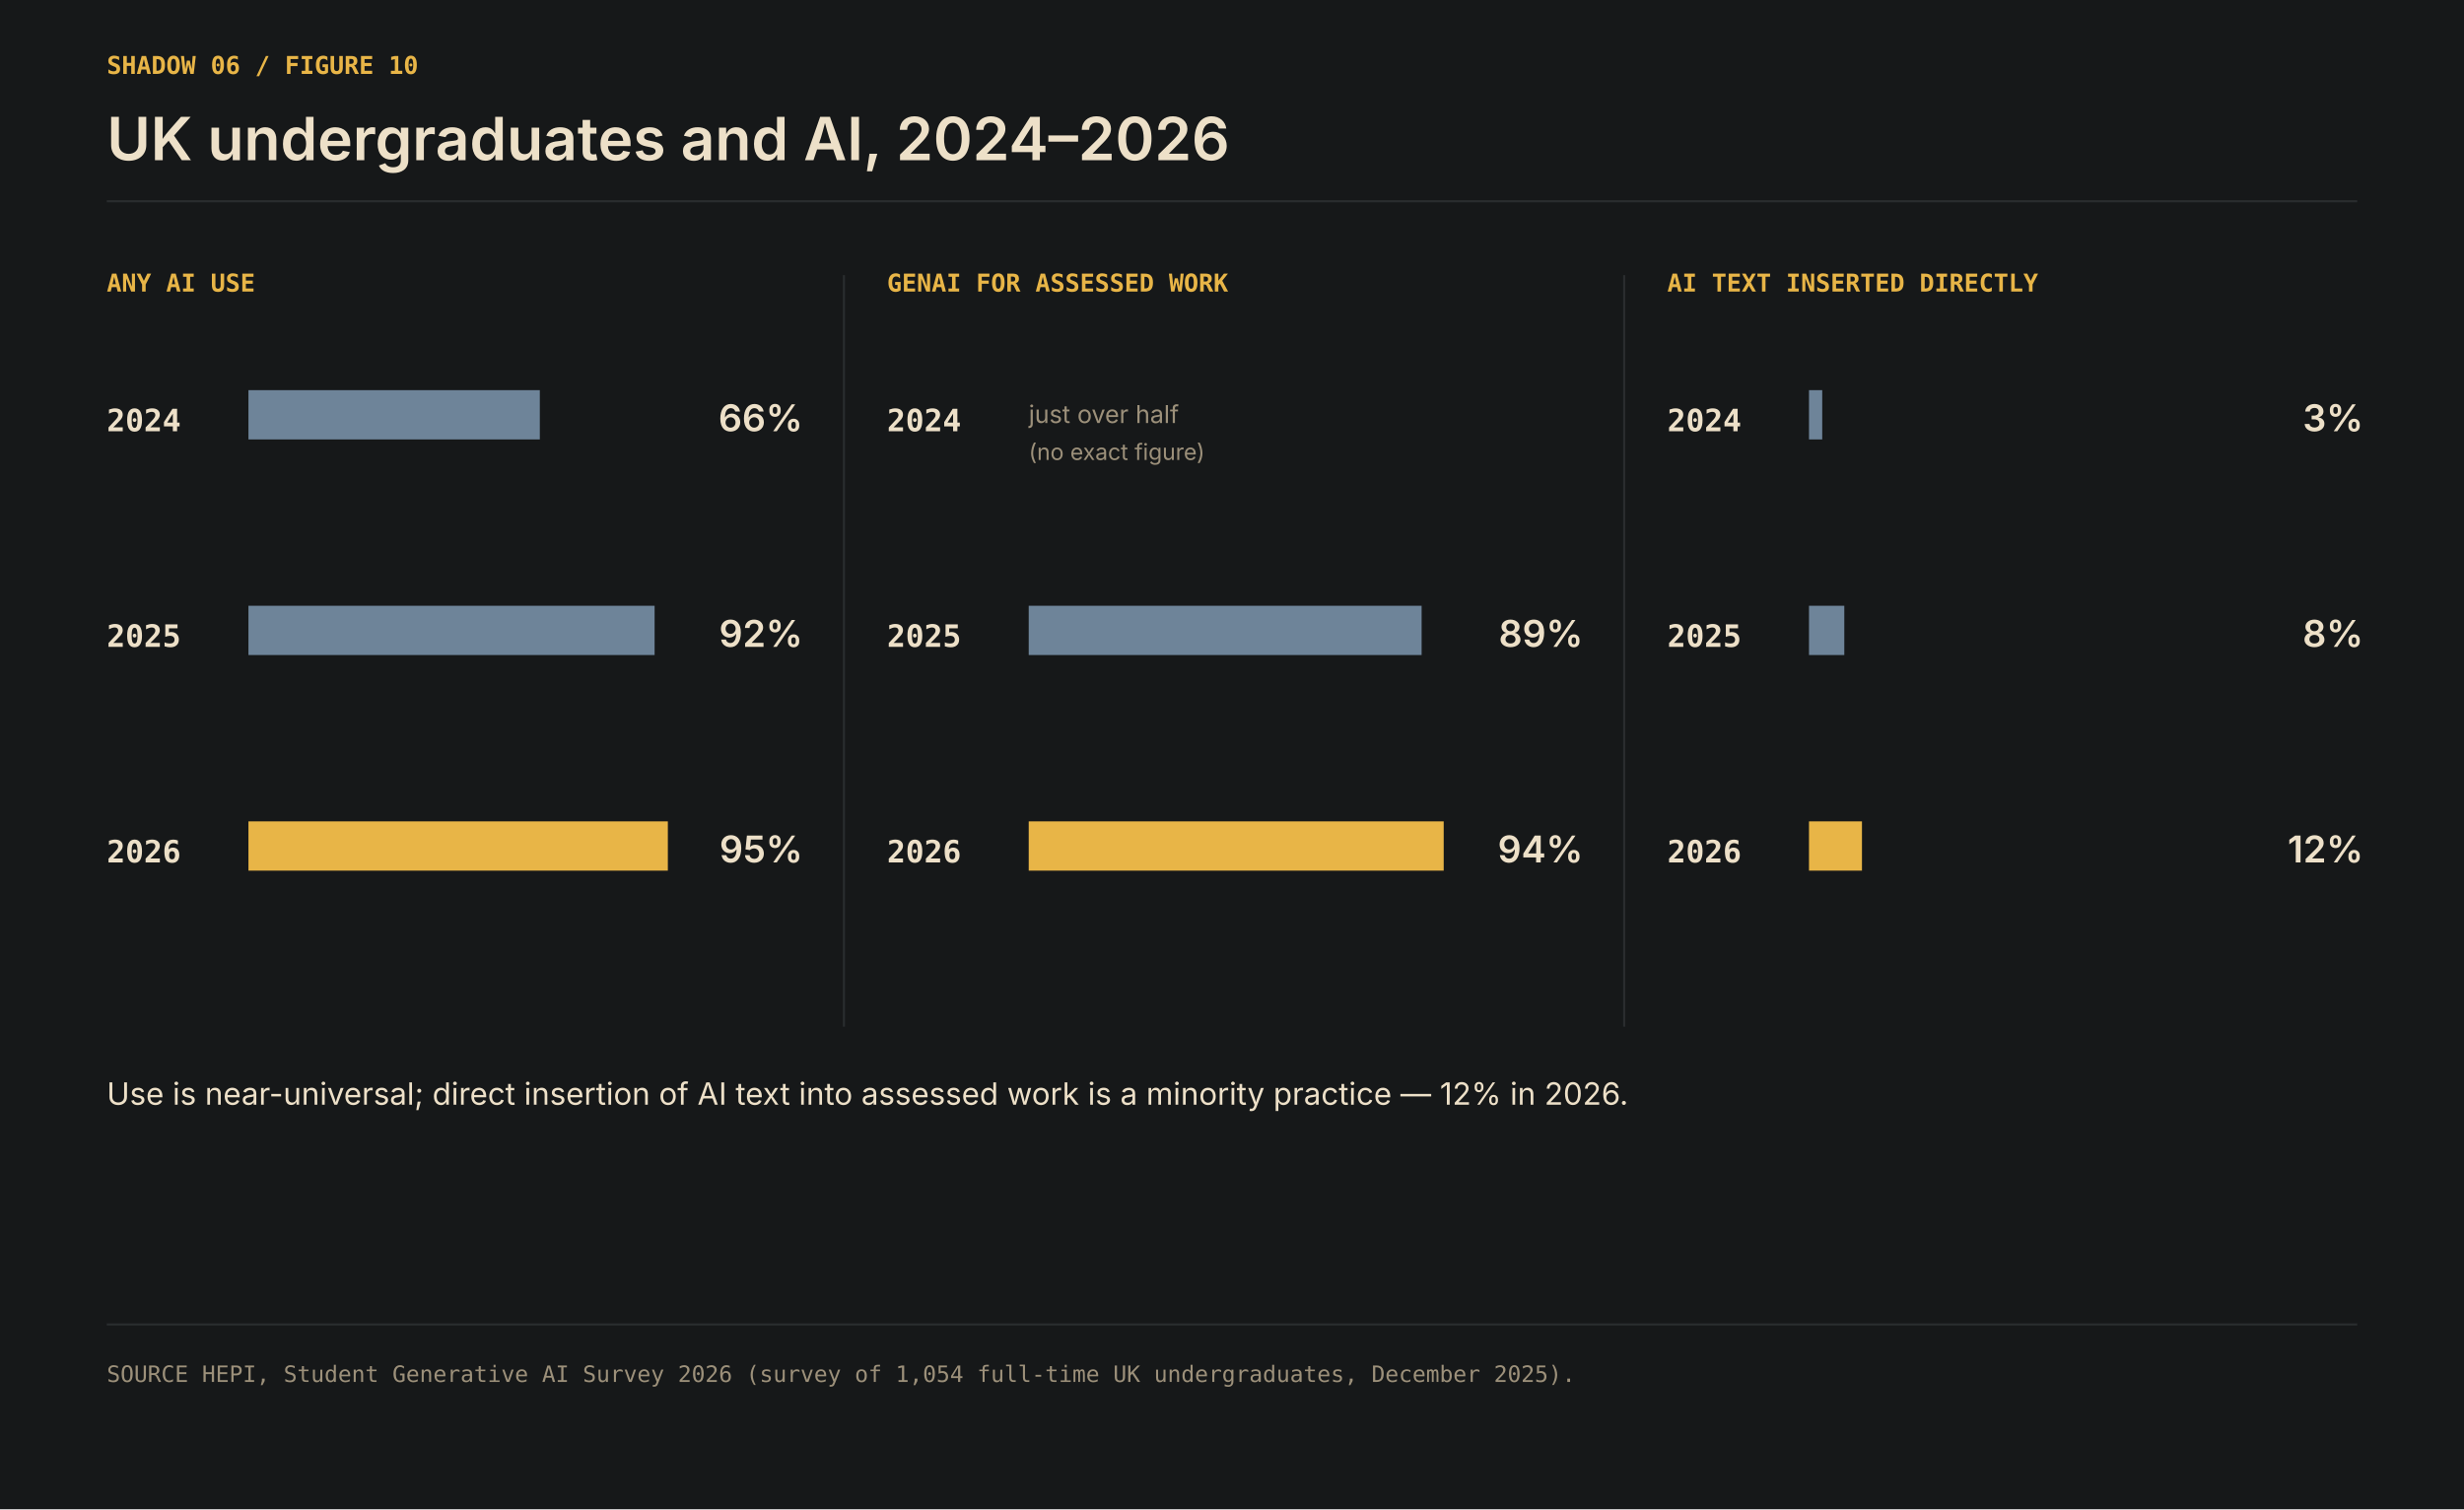
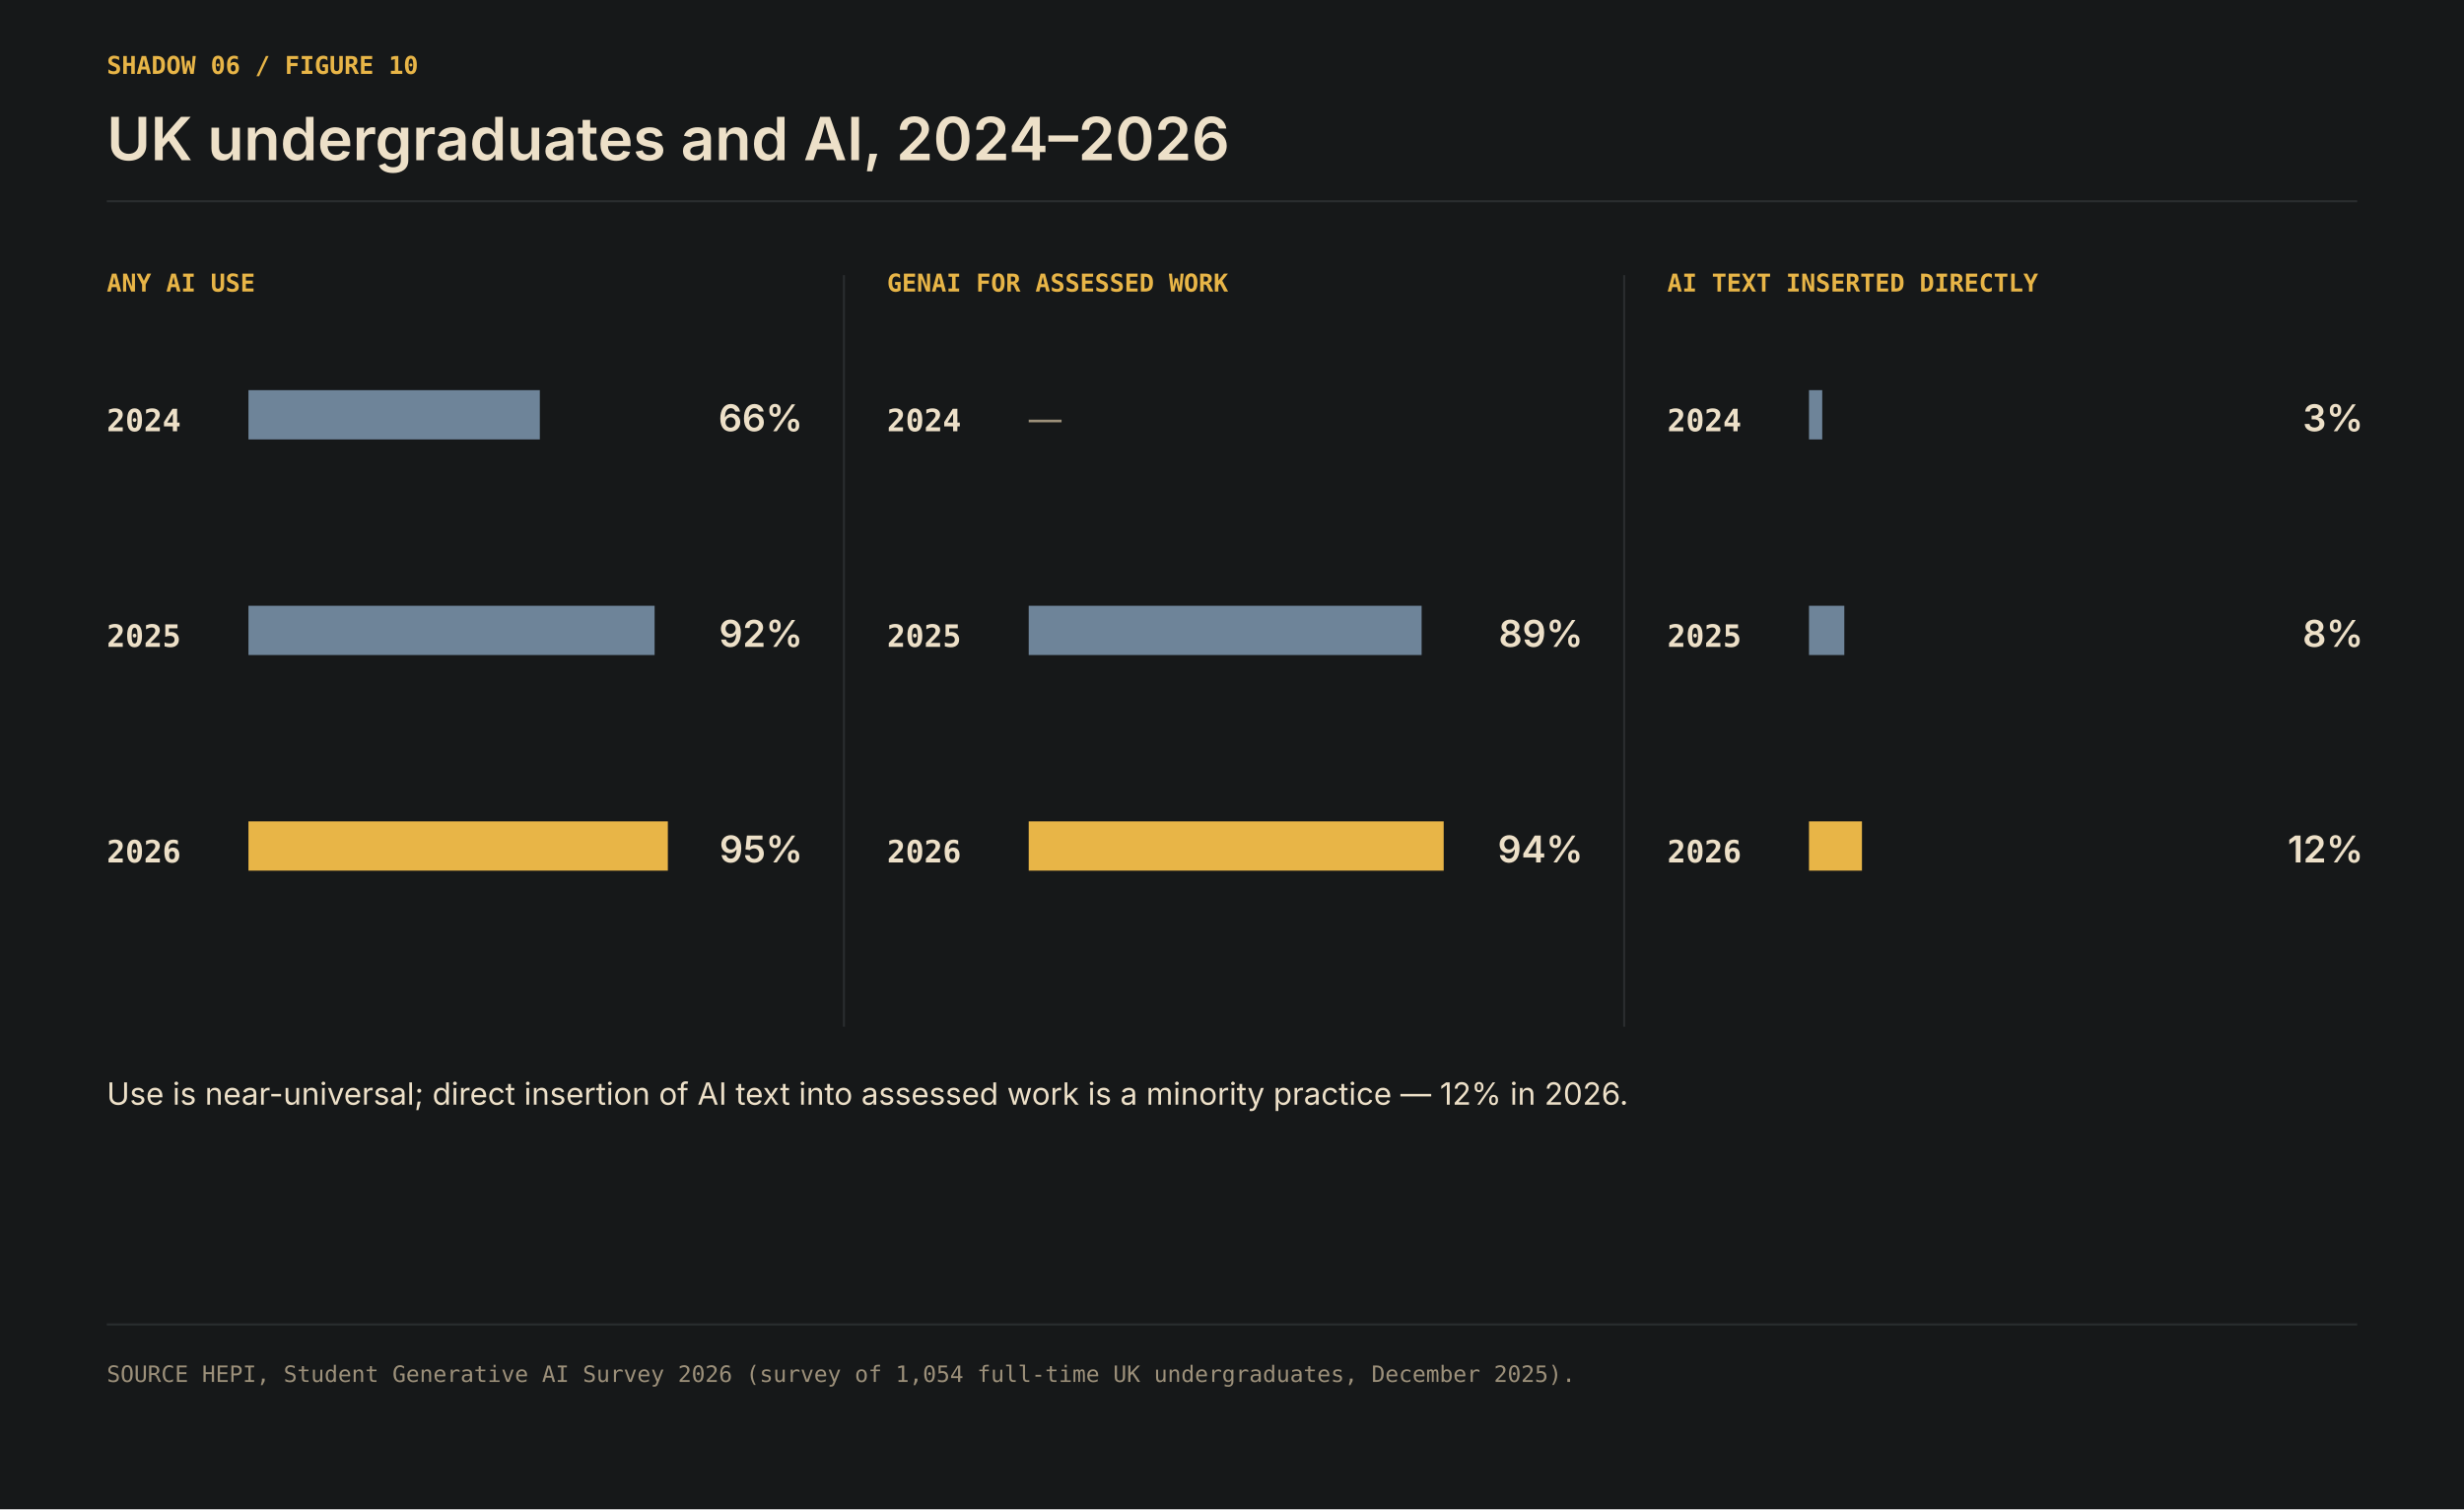
<svg xmlns="http://www.w3.org/2000/svg" width="1200" height="735" viewBox="0 0 1200 735" role="img" aria-labelledby="title desc">
  <rect width="1200" height="735" fill="#161819" />
  <text x="52" y="36" fill="#E8B547" font-family="JetBrains Mono,monospace" font-size="12" font-weight="600" text-anchor="start">SHADOW 06  /  FIGURE 10</text>
  <text x="52" y="78" fill="#EDE0C8" font-family="Inter,Arial,sans-serif" font-size="29" font-weight="600" text-anchor="start">UK undergraduates and AI, 2024–2026</text>
  <line x1="52" y1="98" x2="1148" y2="98" stroke="#2A2D2F" stroke-width="1" />
  <text x="52" y="142" fill="#E8B547" font-family="JetBrains Mono,monospace" font-size="12" font-weight="600" text-anchor="start">ANY AI USE</text>
  <text x="52" y="210" fill="#EDE0C8" font-family="JetBrains Mono,monospace" font-size="15" font-weight="600" text-anchor="start">2024</text>
  <rect x="121" y="190" width="141.9" height="24" fill="#6E8499" data-row="0" data-field="any_ai_use_pct" data-value="66" data-x="121" data-scale="2.15" />
  <text x="391" y="210" fill="#EDE0C8" font-family="Inter,Arial,sans-serif" font-size="18" font-weight="600" text-anchor="end">66%</text>
  <text x="52" y="315" fill="#EDE0C8" font-family="JetBrains Mono,monospace" font-size="15" font-weight="600" text-anchor="start">2025</text>
  <rect x="121" y="295" width="197.8" height="24" fill="#6E8499" data-row="1" data-field="any_ai_use_pct" data-value="92" data-x="121" data-scale="2.15" />
  <text x="391" y="315" fill="#EDE0C8" font-family="Inter,Arial,sans-serif" font-size="18" font-weight="600" text-anchor="end">92%</text>
  <text x="52" y="420" fill="#EDE0C8" font-family="JetBrains Mono,monospace" font-size="15" font-weight="600" text-anchor="start">2026</text>
  <rect x="121" y="400" width="204.25" height="24" fill="#E8B547" data-row="2" data-field="any_ai_use_pct" data-value="95" data-x="121" data-scale="2.15" />
  <text x="391" y="420" fill="#EDE0C8" font-family="Inter,Arial,sans-serif" font-size="18" font-weight="600" text-anchor="end">95%</text>
  <text x="432" y="142" fill="#E8B547" font-family="JetBrains Mono,monospace" font-size="12" font-weight="600" text-anchor="start">GENAI FOR ASSESSED WORK</text>
  <line x1="411" y1="134" x2="411" y2="500" stroke="#2A2D2F" stroke-width="1" />
  <text x="432" y="210" fill="#EDE0C8" font-family="JetBrains Mono,monospace" font-size="15" font-weight="600" text-anchor="start">2024</text>
-   <text x="501" y="206" fill="#9C907A" font-family="Inter,Arial,sans-serif" font-size="12" font-weight="400" text-anchor="start">just over half</text>
-   <text x="501" y="224" fill="#9C907A" font-family="Inter,Arial,sans-serif" font-size="11" font-weight="400" text-anchor="start">(no exact figure)</text>
+   <text x="501" y="210" fill="#9C907A" font-family="Inter,Arial,sans-serif" font-size="16" font-weight="400" text-anchor="start">—</text>
  <text x="432" y="315" fill="#EDE0C8" font-family="JetBrains Mono,monospace" font-size="15" font-weight="600" text-anchor="start">2025</text>
  <rect x="501" y="295" width="191.35" height="24" fill="#6E8499" data-row="1" data-field="genai_for_assessed_work_pct" data-value="89" data-x="501" data-scale="2.15" />
  <text x="771" y="315" fill="#EDE0C8" font-family="Inter,Arial,sans-serif" font-size="18" font-weight="600" text-anchor="end">89%</text>
  <text x="432" y="420" fill="#EDE0C8" font-family="JetBrains Mono,monospace" font-size="15" font-weight="600" text-anchor="start">2026</text>
  <rect x="501" y="400" width="202.1" height="24" fill="#E8B547" data-row="2" data-field="genai_for_assessed_work_pct" data-value="94" data-x="501" data-scale="2.15" />
  <text x="771" y="420" fill="#EDE0C8" font-family="Inter,Arial,sans-serif" font-size="18" font-weight="600" text-anchor="end">94%</text>
  <text x="812" y="142" fill="#E8B547" font-family="JetBrains Mono,monospace" font-size="12" font-weight="600" text-anchor="start">AI TEXT INSERTED DIRECTLY</text>
  <line x1="791" y1="134" x2="791" y2="500" stroke="#2A2D2F" stroke-width="1" />
  <text x="812" y="210" fill="#EDE0C8" font-family="JetBrains Mono,monospace" font-size="15" font-weight="600" text-anchor="start">2024</text>
  <rect x="881" y="190" width="6.45" height="24" fill="#6E8499" data-row="0" data-field="ai_text_inserted_directly_pct" data-value="3" data-x="881" data-scale="2.15" />
  <text x="1151" y="210" fill="#EDE0C8" font-family="Inter,Arial,sans-serif" font-size="18" font-weight="600" text-anchor="end">3%</text>
  <text x="812" y="315" fill="#EDE0C8" font-family="JetBrains Mono,monospace" font-size="15" font-weight="600" text-anchor="start">2025</text>
  <rect x="881" y="295" width="17.2" height="24" fill="#6E8499" data-row="1" data-field="ai_text_inserted_directly_pct" data-value="8" data-x="881" data-scale="2.15" />
  <text x="1151" y="315" fill="#EDE0C8" font-family="Inter,Arial,sans-serif" font-size="18" font-weight="600" text-anchor="end">8%</text>
  <text x="812" y="420" fill="#EDE0C8" font-family="JetBrains Mono,monospace" font-size="15" font-weight="600" text-anchor="start">2026</text>
  <rect x="881" y="400" width="25.8" height="24" fill="#E8B547" data-row="2" data-field="ai_text_inserted_directly_pct" data-value="12" data-x="881" data-scale="2.15" />
  <text x="1151" y="420" fill="#EDE0C8" font-family="Inter,Arial,sans-serif" font-size="18" font-weight="600" text-anchor="end">12%</text>
  <text x="52" y="538" fill="#EDE0C8" font-family="Inter,Arial,sans-serif" font-size="15" font-weight="400" text-anchor="start">Use is near-universal; direct insertion of AI text into assessed work is a minority practice — 12% in 2026.</text>
  <g data-text-role="source">
    <line x1="52" y1="645" x2="1148" y2="645" stroke="#2A2D2F" stroke-width="1" />
    <text x="52" y="673" fill="#9C907A" font-family="JetBrains Mono,monospace" font-size="11" font-weight="400" text-anchor="start">SOURCE  HEPI, Student Generative AI Survey 2026 (survey of 1,054 full-time UK undergraduates, December 2025).</text>
  </g>
</svg>
